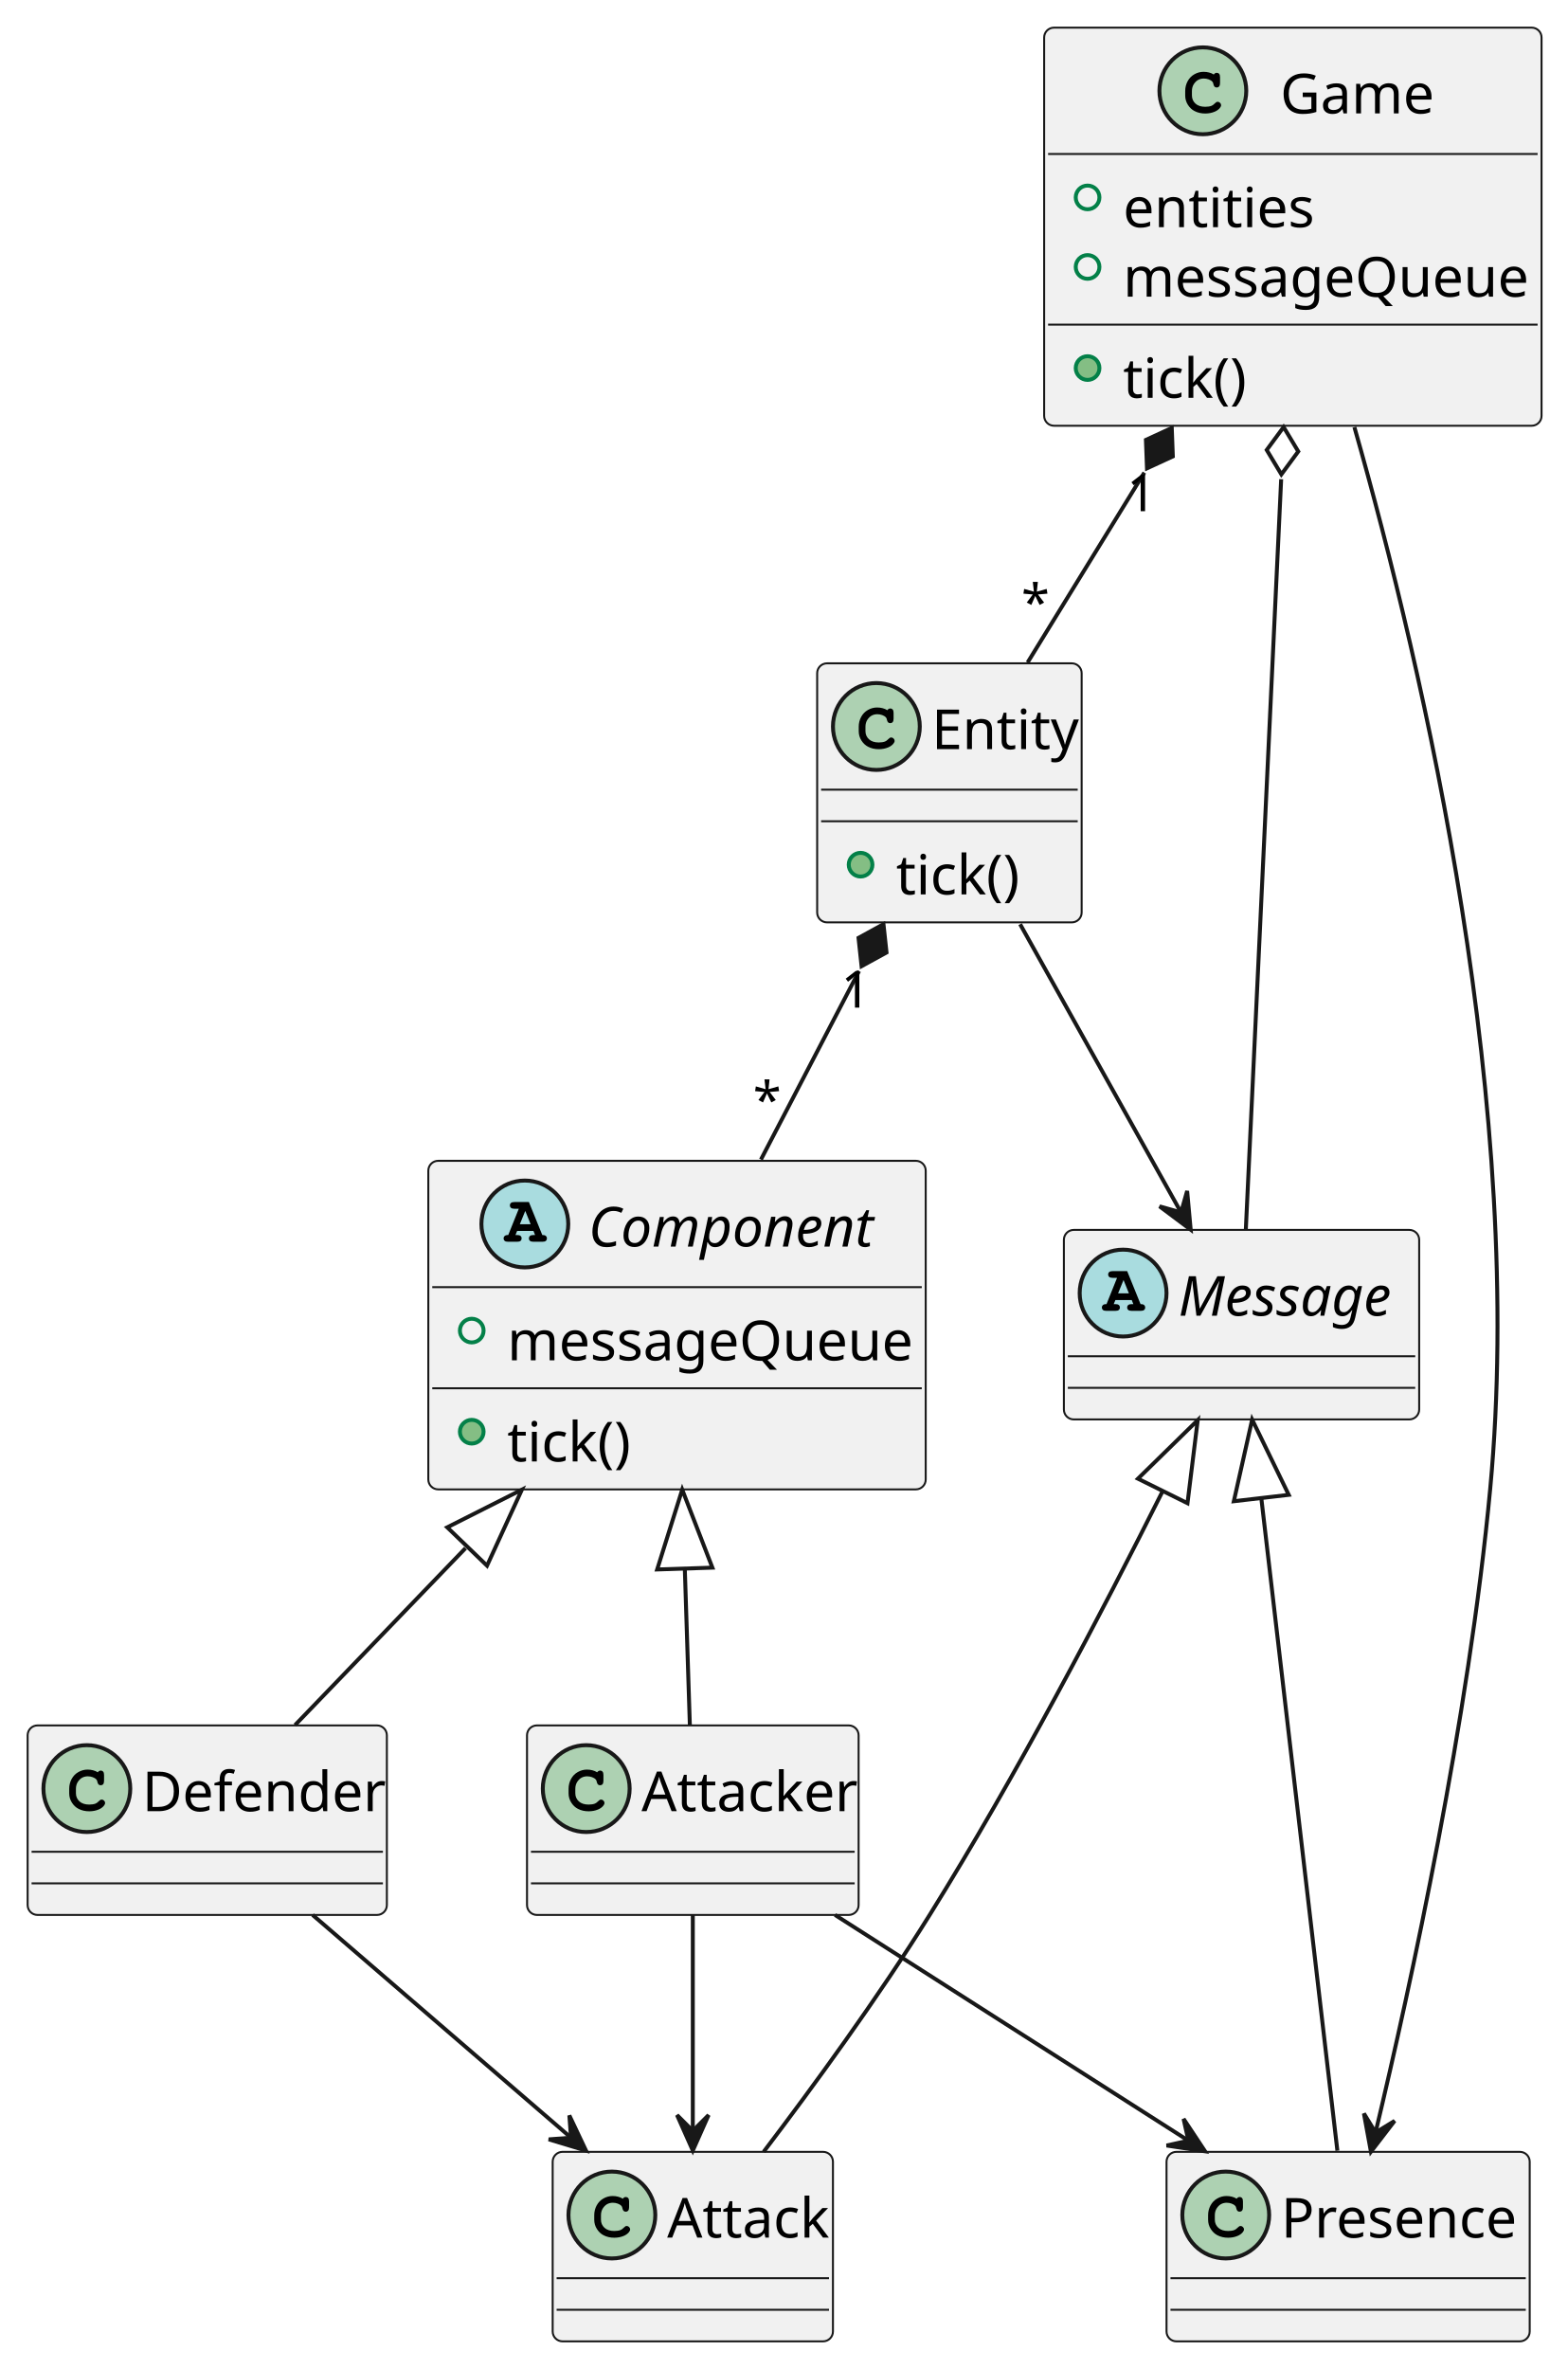
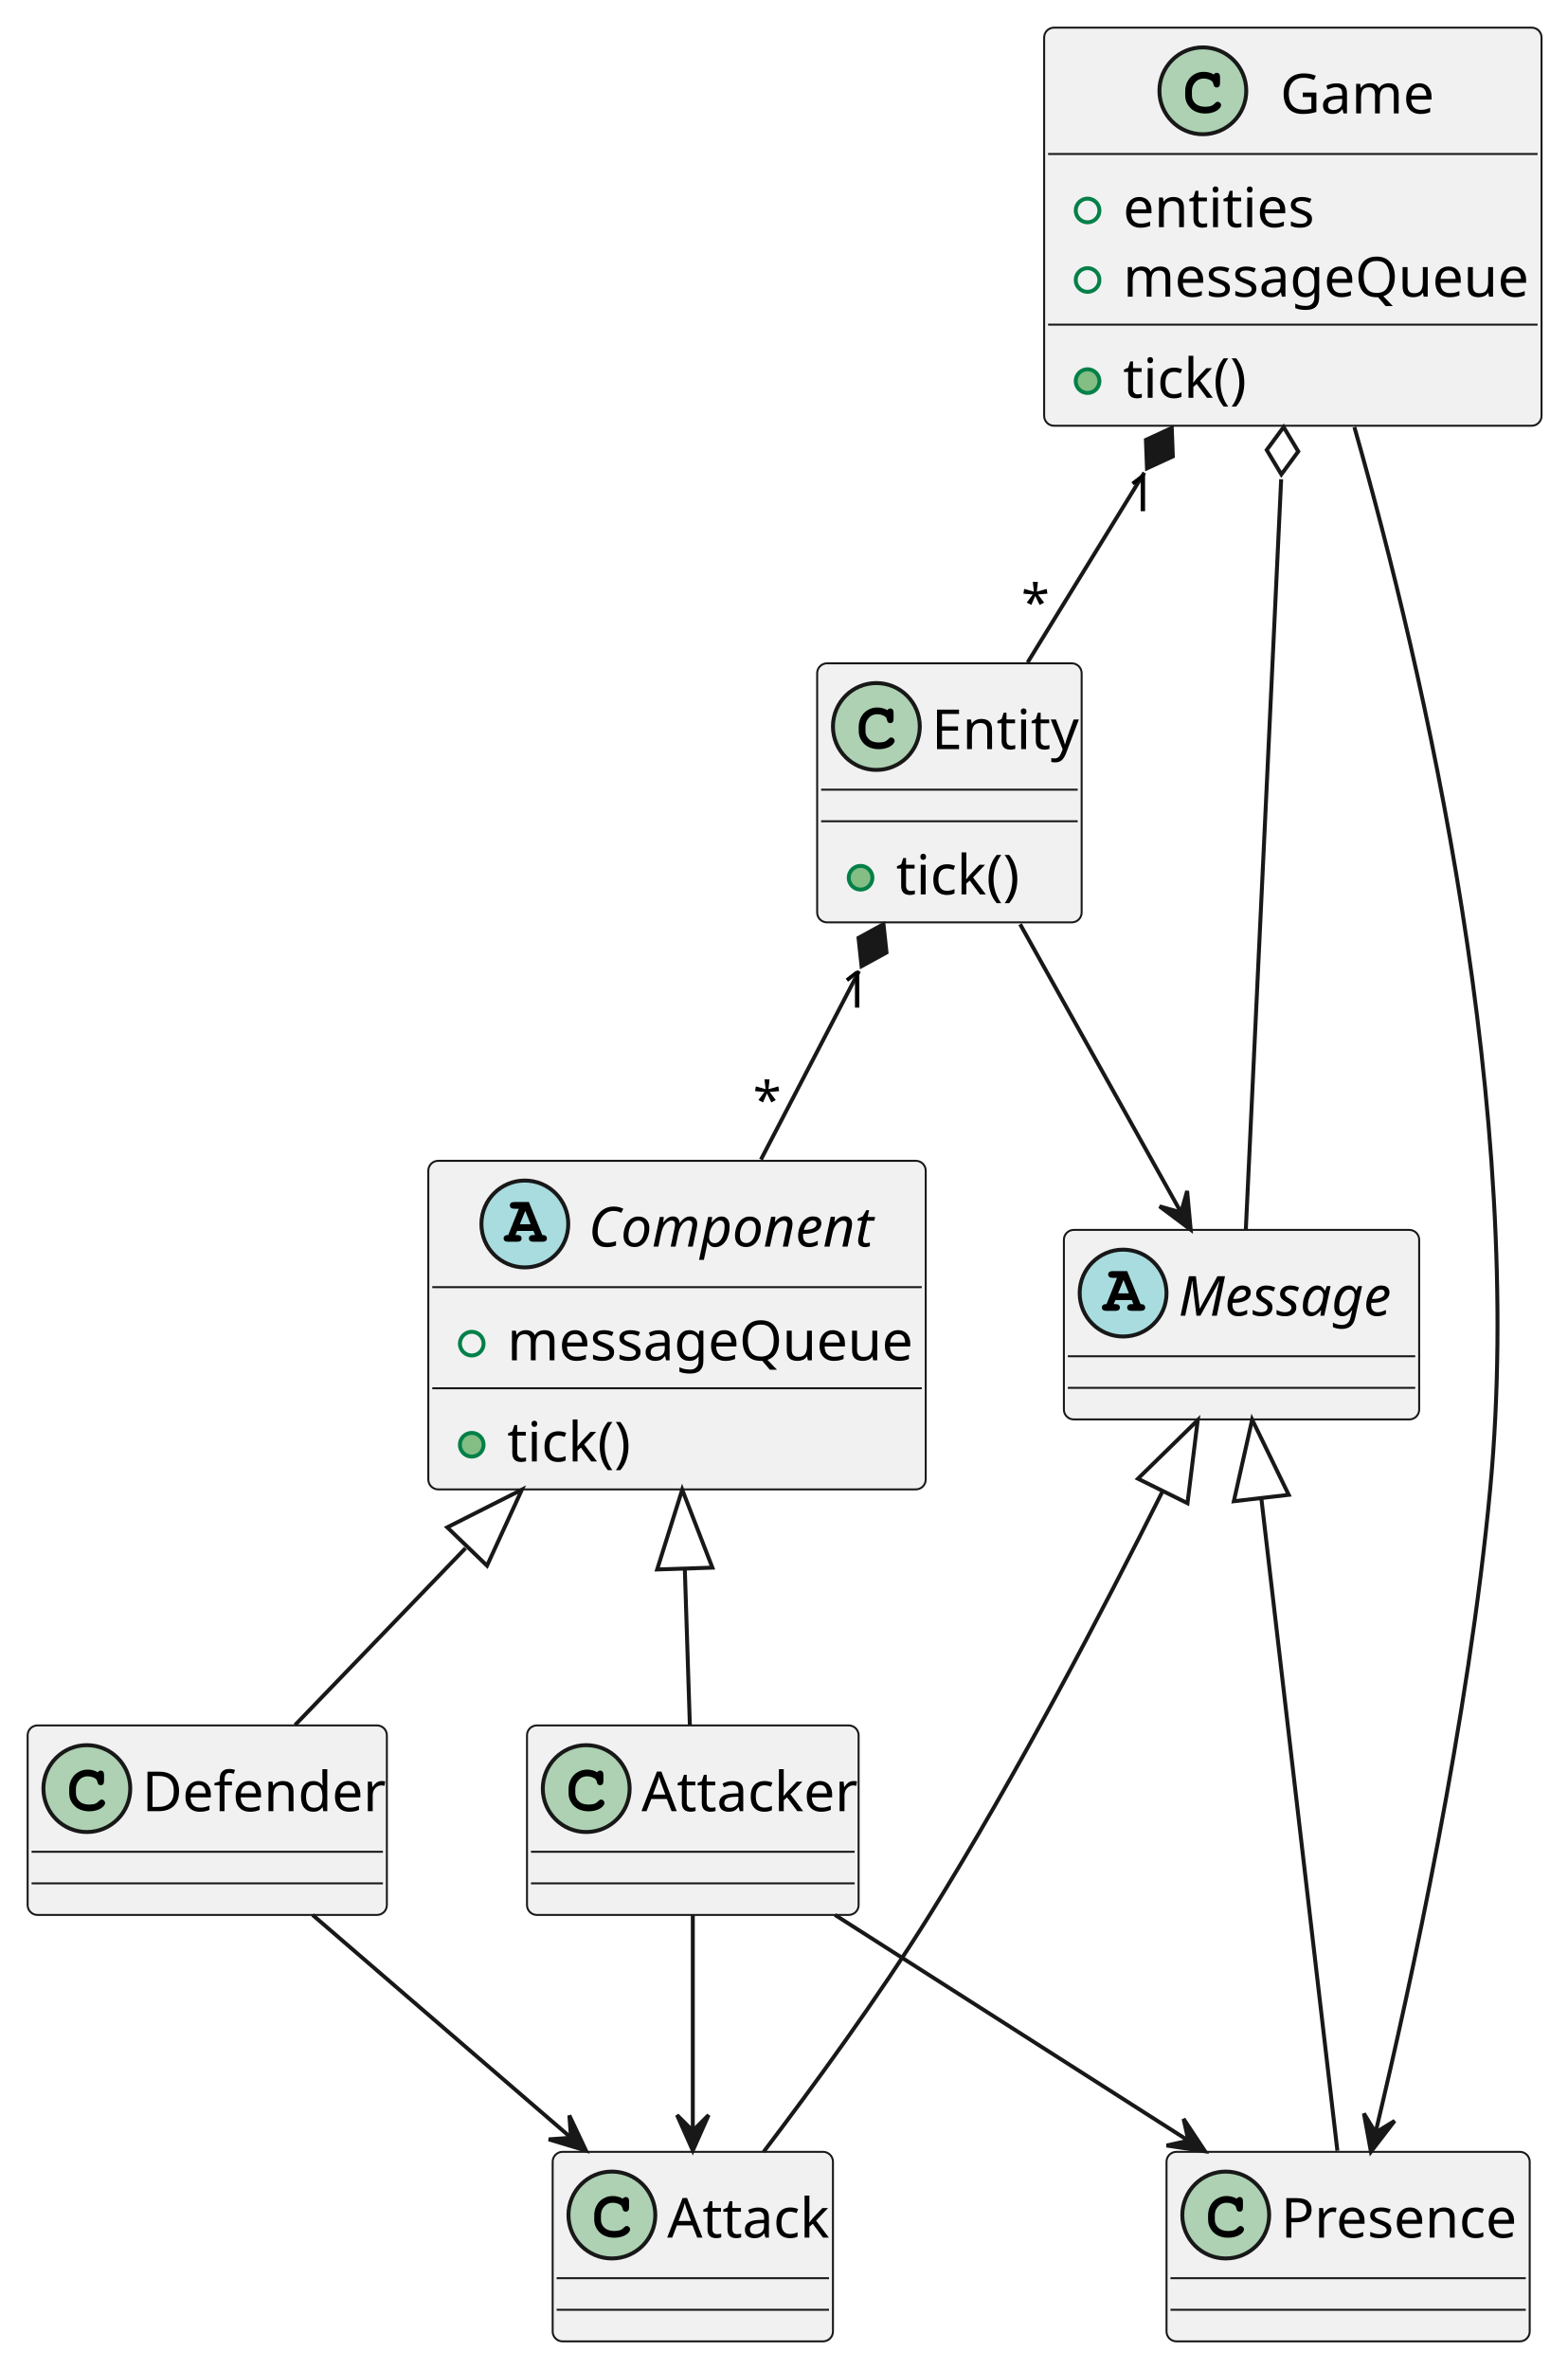
<svg xmlns="http://www.w3.org/2000/svg" contentStyleType="text/css" height="600px" preserveAspectRatio="none" style="width:397px;height:600px;background:#FFFFFF;" version="1.1" viewBox="0 0 397 600" width="397px" zoomAndPan="magnify">
  <defs />
  <g>
    <g id="elem_Entity">
      <rect codeLine="1" fill="#F1F1F1" height="65.609" id="Entity" rx="2.5" ry="2.5" style="stroke:#181818;stroke-width:0.5;" width="67" x="207" y="168" />
      <ellipse cx="222" cy="184" fill="#ADD1B2" rx="11" ry="11" style="stroke:#181818;stroke-width:1.0;" />
      <path d="M224.766,179.875 Q224.922,179.656 225.109,179.547 Q225.297,179.438 225.516,179.438 Q225.891,179.438 226.125,179.703 Q226.359,179.953 226.359,180.562 L226.359,182.016 Q226.359,182.625 226.125,182.891 Q225.891,183.156 225.516,183.156 Q225.172,183.156 224.969,182.953 Q224.766,182.766 224.656,182.25 Q224.609,181.891 224.422,181.703 Q224.094,181.328 223.484,181.109 Q222.875,180.891 222.25,180.891 Q221.484,180.891 220.844,181.219 Q220.219,181.547 219.719,182.297 Q219.234,183.047 219.234,184.078 L219.234,185.172 Q219.234,186.406 220.125,187.234 Q221.016,188.047 222.609,188.047 Q223.547,188.047 224.203,187.797 Q224.594,187.641 225.016,187.203 Q225.281,186.938 225.422,186.859 Q225.578,186.781 225.781,186.781 Q226.109,186.781 226.359,187.047 Q226.625,187.297 226.625,187.641 Q226.625,187.984 226.281,188.391 Q225.781,188.969 224.984,189.297 Q223.906,189.75 222.609,189.75 Q221.094,189.75 219.891,189.125 Q218.906,188.625 218.219,187.562 Q217.531,186.484 217.531,185.203 L217.531,184.047 Q217.531,182.719 218.141,181.578 Q218.766,180.422 219.859,179.812 Q220.953,179.188 222.188,179.188 Q222.922,179.188 223.562,179.359 Q224.219,179.516 224.766,179.875 Z " fill="#000000" />
      <text fill="#000000" font-family="sans-serif" font-size="14" lengthAdjust="spacing" textLength="35" x="236" y="189.728">Entity</text>
      <line style="stroke:#181818;stroke-width:0.5;" x1="208" x2="273" y1="200" y2="200" />
      <line style="stroke:#181818;stroke-width:0.5;" x1="208" x2="273" y1="208" y2="208" />
-       <ellipse cx="218" cy="219" fill="#84BE84" rx="3" ry="3" style="stroke:#038048;stroke-width:1.0;" />
+       <ellipse cx="218" cy="222.305" fill="#84BE84" rx="3" ry="3" style="stroke:#038048;stroke-width:1.0;" />
      <text fill="#000000" font-family="sans-serif" font-size="14" lengthAdjust="spacing" textLength="31" x="227" y="226.533">tick()</text>
    </g>
    <g id="elem_Component">
      <rect codeLine="4" fill="#F1F1F1" height="83.219" id="Component" rx="2.5" ry="2.5" style="stroke:#181818;stroke-width:0.5;" width="126" x="108.5" y="294" />
      <ellipse cx="132.95" cy="310" fill="#A9DCDF" rx="11" ry="11" style="stroke:#181818;stroke-width:1.0;" />
      <path d="M135.137,311.766 L130.997,311.766 L130.575,312.797 L130.997,312.797 Q131.606,312.797 131.872,313.031 Q132.137,313.266 132.137,313.656 Q132.137,314.031 131.872,314.266 Q131.606,314.5 130.997,314.5 L128.7,314.5 Q128.091,314.5 127.841,314.266 Q127.575,314.031 127.575,313.641 Q127.575,313.266 127.856,313.031 Q128.122,312.781 128.747,312.797 L131.419,306.141 L130.309,306.141 Q129.7,306.141 129.434,305.906 Q129.169,305.672 129.169,305.281 Q129.169,304.906 129.434,304.672 Q129.7,304.438 130.309,304.438 L133.981,304.438 L137.372,312.797 Q137.966,312.797 138.153,312.938 Q138.544,313.203 138.544,313.656 Q138.544,314.031 138.278,314.266 Q138.028,314.5 137.419,314.5 L135.122,314.5 Q134.512,314.5 134.247,314.266 Q133.981,314.031 133.981,313.641 Q133.981,313.266 134.247,313.031 Q134.512,312.797 135.122,312.797 L135.544,312.797 L135.137,311.766 Z M134.419,310.062 L133.059,306.688 L131.684,310.062 L134.419,310.062 Z " fill="#000000" />
      <text fill="#000000" font-family="sans-serif" font-size="14" font-style="italic" lengthAdjust="spacing" textLength="73" x="149.05" y="315.728">Component</text>
      <line style="stroke:#181818;stroke-width:0.5;" x1="109.5" x2="233.5" y1="326" y2="326" />
-       <ellipse cx="119.5" cy="337" fill="none" rx="3" ry="3" style="stroke:#038048;stroke-width:1.0;" />
+       <ellipse cx="119.5" cy="340.305" fill="none" rx="3" ry="3" style="stroke:#038048;stroke-width:1.0;" />
      <text fill="#000000" font-family="sans-serif" font-size="14" lengthAdjust="spacing" textLength="100" x="128.5" y="344.533">messageQueue</text>
      <line style="stroke:#181818;stroke-width:0.5;" x1="109.5" x2="233.5" y1="351.609" y2="351.609" />
-       <ellipse cx="119.5" cy="362.609" fill="#84BE84" rx="3" ry="3" style="stroke:#038048;stroke-width:1.0;" />
+       <ellipse cx="119.5" cy="365.914" fill="#84BE84" rx="3" ry="3" style="stroke:#038048;stroke-width:1.0;" />
      <text fill="#000000" font-family="sans-serif" font-size="14" lengthAdjust="spacing" textLength="31" x="128.5" y="370.143">tick()</text>
    </g>
    <g id="elem_Game">
      <rect codeLine="9" fill="#F1F1F1" height="100.828" id="Game" rx="2.5" ry="2.5" style="stroke:#181818;stroke-width:0.5;" width="126" x="264.5" y="7" />
      <ellipse cx="304.7" cy="23" fill="#ADD1B2" rx="11" ry="11" style="stroke:#181818;stroke-width:1.0;" />
      <path d="M307.466,18.875 Q307.622,18.656 307.809,18.547 Q307.997,18.438 308.216,18.438 Q308.591,18.438 308.825,18.703 Q309.059,18.953 309.059,19.562 L309.059,21.016 Q309.059,21.625 308.825,21.891 Q308.591,22.156 308.216,22.156 Q307.872,22.156 307.669,21.953 Q307.466,21.766 307.356,21.25 Q307.309,20.891 307.122,20.703 Q306.794,20.328 306.184,20.109 Q305.575,19.891 304.95,19.891 Q304.184,19.891 303.544,20.219 Q302.919,20.547 302.419,21.297 Q301.934,22.047 301.934,23.078 L301.934,24.172 Q301.934,25.406 302.825,26.234 Q303.716,27.047 305.309,27.047 Q306.247,27.047 306.903,26.797 Q307.294,26.641 307.716,26.203 Q307.981,25.938 308.122,25.859 Q308.278,25.781 308.481,25.781 Q308.809,25.781 309.059,26.047 Q309.325,26.297 309.325,26.641 Q309.325,26.984 308.981,27.391 Q308.481,27.969 307.684,28.297 Q306.606,28.75 305.309,28.75 Q303.794,28.75 302.591,28.125 Q301.606,27.625 300.919,26.562 Q300.231,25.484 300.231,24.203 L300.231,23.047 Q300.231,21.719 300.841,20.578 Q301.466,19.422 302.559,18.812 Q303.653,18.188 304.887,18.188 Q305.622,18.188 306.262,18.359 Q306.919,18.516 307.466,18.875 Z " fill="#000000" />
      <text fill="#000000" font-family="sans-serif" font-size="14" lengthAdjust="spacing" textLength="38" x="324.3" y="28.729">Game</text>
      <line style="stroke:#181818;stroke-width:0.5;" x1="265.5" x2="389.5" y1="39" y2="39" />
-       <ellipse cx="275.5" cy="50" fill="none" rx="3" ry="3" style="stroke:#038048;stroke-width:1.0;" />
+       <ellipse cx="275.5" cy="53.305" fill="none" rx="3" ry="3" style="stroke:#038048;stroke-width:1.0;" />
      <text fill="#000000" font-family="sans-serif" font-size="14" lengthAdjust="spacing" textLength="45" x="284.5" y="57.533">entities</text>
-       <ellipse cx="275.5" cy="67.609" fill="none" rx="3" ry="3" style="stroke:#038048;stroke-width:1.0;" />
+       <ellipse cx="275.5" cy="70.914" fill="none" rx="3" ry="3" style="stroke:#038048;stroke-width:1.0;" />
      <text fill="#000000" font-family="sans-serif" font-size="14" lengthAdjust="spacing" textLength="100" x="284.5" y="75.143">messageQueue</text>
      <line style="stroke:#181818;stroke-width:0.5;" x1="265.5" x2="389.5" y1="82.219" y2="82.219" />
-       <ellipse cx="275.5" cy="93.219" fill="#84BE84" rx="3" ry="3" style="stroke:#038048;stroke-width:1.0;" />
+       <ellipse cx="275.5" cy="96.523" fill="#84BE84" rx="3" ry="3" style="stroke:#038048;stroke-width:1.0;" />
      <text fill="#000000" font-family="sans-serif" font-size="14" lengthAdjust="spacing" textLength="31" x="284.5" y="100.752">tick()</text>
    </g>
    <g id="elem_Attacker">
      <rect fill="#F1F1F1" height="48" id="Attacker" rx="2.5" ry="2.5" style="stroke:#181818;stroke-width:0.5;" width="84" x="133.5" y="437" />
      <ellipse cx="148.5" cy="453" fill="#ADD1B2" rx="11" ry="11" style="stroke:#181818;stroke-width:1.0;" />
      <path d="M151.266,448.875 Q151.422,448.656 151.609,448.547 Q151.797,448.438 152.016,448.438 Q152.391,448.438 152.625,448.703 Q152.859,448.953 152.859,449.562 L152.859,451.016 Q152.859,451.625 152.625,451.891 Q152.391,452.156 152.016,452.156 Q151.672,452.156 151.469,451.953 Q151.266,451.766 151.156,451.25 Q151.109,450.891 150.922,450.703 Q150.594,450.328 149.984,450.109 Q149.375,449.891 148.75,449.891 Q147.984,449.891 147.344,450.219 Q146.719,450.547 146.219,451.297 Q145.734,452.047 145.734,453.078 L145.734,454.172 Q145.734,455.406 146.625,456.234 Q147.516,457.047 149.109,457.047 Q150.047,457.047 150.703,456.797 Q151.094,456.641 151.516,456.203 Q151.781,455.938 151.922,455.859 Q152.078,455.781 152.281,455.781 Q152.609,455.781 152.859,456.047 Q153.125,456.297 153.125,456.641 Q153.125,456.984 152.781,457.391 Q152.281,457.969 151.484,458.297 Q150.406,458.75 149.109,458.75 Q147.594,458.75 146.391,458.125 Q145.406,457.625 144.719,456.562 Q144.031,455.484 144.031,454.203 L144.031,453.047 Q144.031,451.719 144.641,450.578 Q145.266,449.422 146.359,448.812 Q147.453,448.188 148.688,448.188 Q149.422,448.188 150.062,448.359 Q150.719,448.516 151.266,448.875 Z " fill="#000000" />
      <text fill="#000000" font-family="sans-serif" font-size="14" lengthAdjust="spacing" textLength="52" x="162.5" y="458.728">Attacker</text>
      <line style="stroke:#181818;stroke-width:0.5;" x1="134.5" x2="216.5" y1="469" y2="469" />
      <line style="stroke:#181818;stroke-width:0.5;" x1="134.5" x2="216.5" y1="477" y2="477" />
    </g>
    <g id="elem_Defender">
      <rect fill="#F1F1F1" height="48" id="Defender" rx="2.5" ry="2.5" style="stroke:#181818;stroke-width:0.5;" width="91" x="7" y="437" />
      <ellipse cx="22" cy="453" fill="#ADD1B2" rx="11" ry="11" style="stroke:#181818;stroke-width:1.0;" />
      <path d="M24.766,448.875 Q24.922,448.656 25.109,448.547 Q25.297,448.438 25.516,448.438 Q25.891,448.438 26.125,448.703 Q26.359,448.953 26.359,449.562 L26.359,451.016 Q26.359,451.625 26.125,451.891 Q25.891,452.156 25.516,452.156 Q25.172,452.156 24.969,451.953 Q24.766,451.766 24.656,451.25 Q24.609,450.891 24.422,450.703 Q24.094,450.328 23.484,450.109 Q22.875,449.891 22.25,449.891 Q21.484,449.891 20.844,450.219 Q20.219,450.547 19.719,451.297 Q19.234,452.047 19.234,453.078 L19.234,454.172 Q19.234,455.406 20.125,456.234 Q21.016,457.047 22.609,457.047 Q23.547,457.047 24.203,456.797 Q24.594,456.641 25.016,456.203 Q25.281,455.938 25.422,455.859 Q25.578,455.781 25.781,455.781 Q26.109,455.781 26.359,456.047 Q26.625,456.297 26.625,456.641 Q26.625,456.984 26.281,457.391 Q25.781,457.969 24.984,458.297 Q23.906,458.75 22.609,458.75 Q21.094,458.75 19.891,458.125 Q18.906,457.625 18.219,456.562 Q17.531,455.484 17.531,454.203 L17.531,453.047 Q17.531,451.719 18.141,450.578 Q18.766,449.422 19.859,448.812 Q20.953,448.188 22.188,448.188 Q22.922,448.188 23.562,448.359 Q24.219,448.516 24.766,448.875 Z " fill="#000000" />
      <text fill="#000000" font-family="sans-serif" font-size="14" lengthAdjust="spacing" textLength="59" x="36" y="458.728">Defender</text>
      <line style="stroke:#181818;stroke-width:0.5;" x1="8" x2="97" y1="469" y2="469" />
      <line style="stroke:#181818;stroke-width:0.5;" x1="8" x2="97" y1="477" y2="477" />
    </g>
    <g id="elem_Message">
      <rect codeLine="20" fill="#F1F1F1" height="48" id="Message" rx="2.5" ry="2.5" style="stroke:#181818;stroke-width:0.5;" width="90" x="269.5" y="311.5" />
      <ellipse cx="284.5" cy="327.5" fill="#A9DCDF" rx="11" ry="11" style="stroke:#181818;stroke-width:1.0;" />
      <path d="M286.688,329.266 L282.547,329.266 L282.125,330.297 L282.547,330.297 Q283.156,330.297 283.422,330.531 Q283.688,330.766 283.688,331.156 Q283.688,331.531 283.422,331.766 Q283.156,332 282.547,332 L280.25,332 Q279.641,332 279.391,331.766 Q279.125,331.531 279.125,331.141 Q279.125,330.766 279.406,330.531 Q279.672,330.281 280.297,330.297 L282.969,323.641 L281.859,323.641 Q281.25,323.641 280.984,323.406 Q280.719,323.172 280.719,322.781 Q280.719,322.406 280.984,322.172 Q281.25,321.938 281.859,321.938 L285.531,321.938 L288.922,330.297 Q289.516,330.297 289.703,330.438 Q290.094,330.703 290.094,331.156 Q290.094,331.531 289.828,331.766 Q289.578,332 288.969,332 L286.672,332 Q286.062,332 285.797,331.766 Q285.531,331.531 285.531,331.141 Q285.531,330.766 285.797,330.531 Q286.062,330.297 286.672,330.297 L287.094,330.297 L286.688,329.266 Z M285.969,327.562 L284.609,324.188 L283.234,327.562 L285.969,327.562 Z " fill="#000000" />
      <text fill="#000000" font-family="sans-serif" font-size="14" font-style="italic" lengthAdjust="spacing" textLength="58" x="298.5" y="333.228">Message</text>
      <line style="stroke:#181818;stroke-width:0.5;" x1="270.5" x2="358.5" y1="343.5" y2="343.5" />
      <line style="stroke:#181818;stroke-width:0.5;" x1="270.5" x2="358.5" y1="351.5" y2="351.5" />
    </g>
    <g id="elem_Attack">
      <rect fill="#F1F1F1" height="48" id="Attack" rx="2.5" ry="2.5" style="stroke:#181818;stroke-width:0.5;" width="71" x="140" y="545" />
      <ellipse cx="155" cy="561" fill="#ADD1B2" rx="11" ry="11" style="stroke:#181818;stroke-width:1.0;" />
      <path d="M157.766,556.875 Q157.922,556.656 158.109,556.547 Q158.297,556.438 158.516,556.438 Q158.891,556.438 159.125,556.703 Q159.359,556.953 159.359,557.562 L159.359,559.016 Q159.359,559.625 159.125,559.891 Q158.891,560.156 158.516,560.156 Q158.172,560.156 157.969,559.953 Q157.766,559.766 157.656,559.25 Q157.609,558.891 157.422,558.703 Q157.094,558.328 156.484,558.109 Q155.875,557.891 155.25,557.891 Q154.484,557.891 153.844,558.219 Q153.219,558.547 152.719,559.297 Q152.234,560.047 152.234,561.078 L152.234,562.172 Q152.234,563.406 153.125,564.234 Q154.016,565.047 155.609,565.047 Q156.547,565.047 157.203,564.797 Q157.594,564.641 158.016,564.203 Q158.281,563.938 158.422,563.859 Q158.578,563.781 158.781,563.781 Q159.109,563.781 159.359,564.047 Q159.625,564.297 159.625,564.641 Q159.625,564.984 159.281,565.391 Q158.781,565.969 157.984,566.297 Q156.906,566.75 155.609,566.75 Q154.094,566.75 152.891,566.125 Q151.906,565.625 151.219,564.562 Q150.531,563.484 150.531,562.203 L150.531,561.047 Q150.531,559.719 151.141,558.578 Q151.766,557.422 152.859,556.812 Q153.953,556.188 155.188,556.188 Q155.922,556.188 156.562,556.359 Q157.219,556.516 157.766,556.875 Z " fill="#000000" />
      <text fill="#000000" font-family="sans-serif" font-size="14" lengthAdjust="spacing" textLength="39" x="169" y="566.729">Attack</text>
      <line style="stroke:#181818;stroke-width:0.5;" x1="141" x2="210" y1="577" y2="577" />
      <line style="stroke:#181818;stroke-width:0.5;" x1="141" x2="210" y1="585" y2="585" />
    </g>
    <g id="elem_Presence">
      <rect fill="#F1F1F1" height="48" id="Presence" rx="2.5" ry="2.5" style="stroke:#181818;stroke-width:0.5;" width="92" x="295.5" y="545" />
      <ellipse cx="310.5" cy="561" fill="#ADD1B2" rx="11" ry="11" style="stroke:#181818;stroke-width:1.0;" />
      <path d="M313.266,556.875 Q313.422,556.656 313.609,556.547 Q313.797,556.438 314.016,556.438 Q314.391,556.438 314.625,556.703 Q314.859,556.953 314.859,557.562 L314.859,559.016 Q314.859,559.625 314.625,559.891 Q314.391,560.156 314.016,560.156 Q313.672,560.156 313.469,559.953 Q313.266,559.766 313.156,559.25 Q313.109,558.891 312.922,558.703 Q312.594,558.328 311.984,558.109 Q311.375,557.891 310.75,557.891 Q309.984,557.891 309.344,558.219 Q308.719,558.547 308.219,559.297 Q307.734,560.047 307.734,561.078 L307.734,562.172 Q307.734,563.406 308.625,564.234 Q309.516,565.047 311.109,565.047 Q312.047,565.047 312.703,564.797 Q313.094,564.641 313.516,564.203 Q313.781,563.938 313.922,563.859 Q314.078,563.781 314.281,563.781 Q314.609,563.781 314.859,564.047 Q315.125,564.297 315.125,564.641 Q315.125,564.984 314.781,565.391 Q314.281,565.969 313.484,566.297 Q312.406,566.75 311.109,566.75 Q309.594,566.75 308.391,566.125 Q307.406,565.625 306.719,564.562 Q306.031,563.484 306.031,562.203 L306.031,561.047 Q306.031,559.719 306.641,558.578 Q307.266,557.422 308.359,556.812 Q309.453,556.188 310.688,556.188 Q311.422,556.188 312.062,556.359 Q312.719,556.516 313.266,556.875 Z " fill="#000000" />
      <text fill="#000000" font-family="sans-serif" font-size="14" lengthAdjust="spacing" textLength="60" x="324.5" y="566.729">Presence</text>
      <line style="stroke:#181818;stroke-width:0.5;" x1="296.5" x2="386.5" y1="577" y2="577" />
      <line style="stroke:#181818;stroke-width:0.5;" x1="296.5" x2="386.5" y1="585" y2="585" />
    </g>
    <g id="link_Component_Attacker">
      <path codeLine="14" d="M173.48,397.5 C173.93,411.56 174.39,425.67 174.75,436.91 " fill="none" id="Component-backto-Attacker" style="stroke:#181818;stroke-width:1.0;" />
      <polygon fill="none" points="166.47,397.5,172.82,377.28,180.46,397.04,166.47,397.5" style="stroke:#181818;stroke-width:1.0;" />
    </g>
    <g id="link_Component_Defender">
      <path codeLine="15" d="M117.91,392.11 C102.7,407.9 86.97,424.23 74.74,436.91 " fill="none" id="Component-backto-Defender" style="stroke:#181818;stroke-width:1.0;" />
      <polygon fill="none" points="113.29,386.83,132.21,377.28,123.37,396.54,113.29,386.83" style="stroke:#181818;stroke-width:1.0;" />
    </g>
    <g id="link_Game_Message">
      <path codeLine="16" d="M324.54,121.37 C321.69,181.82 317.54,269.93 315.59,311.35 " fill="none" id="Game-backto-Message" style="stroke:#181818;stroke-width:1.0;" />
      <polygon fill="none" points="325.16,108.16,320.881,113.964,324.593,120.147,328.872,114.342,325.16,108.16" style="stroke:#181818;stroke-width:1.0;" />
    </g>
    <g id="link_Entity_Message">
      <path codeLine="17" d="M258.41,234.07 C270.87,256.38 287.31,285.81 299.16,307.04 " fill="none" id="Entity-to-Message" style="stroke:#181818;stroke-width:1.0;" />
      <polygon fill="#181818" points="301.62,311.44,300.721,301.632,299.181,307.075,293.738,305.535,301.62,311.44" style="stroke:#181818;stroke-width:1.0;" />
    </g>
    <g id="link_Entity_Component">
      <path codeLine="18" d="M217.61,245.95 C209.59,261.35 200.63,278.56 192.76,293.68 " fill="none" id="Entity-backto-Component" style="stroke:#181818;stroke-width:1.0;" />
      <polygon fill="#181818" points="223.8,234.07,217.478,237.54,218.25,244.709,224.571,241.24,223.8,234.07" style="stroke:#181818;stroke-width:1.0;" />
      <text fill="#000000" font-family="sans-serif" font-size="13" lengthAdjust="spacing" textLength="7" x="213.076" y="255.206">1</text>
      <text fill="#000000" font-family="sans-serif" font-size="13" lengthAdjust="spacing" textLength="5" x="190.75" y="283.246">*</text>
    </g>
    <g id="link_Game_Entity">
      <path codeLine="19" d="M289.88,119.69 C279.7,136.25 269.08,153.52 260.31,167.79 " fill="none" id="Game-backto-Entity" style="stroke:#181818;stroke-width:1.0;" />
      <polygon fill="#181818" points="296.83,108.39,290.281,111.409,290.55,118.615,297.098,115.596,296.83,108.39" style="stroke:#181818;stroke-width:1.0;" />
      <text fill="#000000" font-family="sans-serif" font-size="13" lengthAdjust="spacing" textLength="7" x="285.452" y="129.464">1</text>
      <text fill="#000000" font-family="sans-serif" font-size="13" lengthAdjust="spacing" textLength="5" x="258.718" y="157.245">*</text>
    </g>
    <g id="link_Message_Attack">
      <path codeLine="22" d="M294.48,377.74 C279.32,408.02 257.42,449.83 235.5,485 C222.43,505.97 205.86,528.64 193.45,544.98 " fill="none" id="Message-backto-Attack" style="stroke:#181818;stroke-width:1.0;" />
      <polygon fill="none" points="288.26,374.51,303.4,359.69,300.81,380.72,288.26,374.51" style="stroke:#181818;stroke-width:1.0;" />
    </g>
    <g id="link_Message_Presence">
      <path codeLine="23" d="M319.54,379.7 C325.23,428.5 334.29,506.15 338.78,544.71 " fill="none" id="Message-backto-Presence" style="stroke:#181818;stroke-width:1.0;" />
      <polygon fill="none" points="312.55,380.22,317.19,359.54,326.46,378.6,312.55,380.22" style="stroke:#181818;stroke-width:1.0;" />
    </g>
    <g id="link_Game_Presence">
      <path codeLine="25" d="M343.09,108.18 C360.88,170.64 386.44,281.28 377.5,377 C372.04,435.44 357.38,502.65 348.54,539.72 " fill="none" id="Game-to-Presence" style="stroke:#181818;stroke-width:1.0;" />
      <polygon fill="#181818" points="347.28,544.97,353.279,537.159,348.452,540.109,345.502,535.283,347.28,544.97" style="stroke:#181818;stroke-width:1.0;" />
    </g>
    <g id="link_Attacker_Presence">
      <path codeLine="26" d="M211.52,485 C237.86,501.82 273.61,524.65 300.95,542.11 " fill="none" id="Attacker-to-Presence" style="stroke:#181818;stroke-width:1.0;" />
      <polygon fill="#181818" points="305.26,544.86,299.82,536.65,301.043,542.173,295.521,543.396,305.26,544.86" style="stroke:#181818;stroke-width:1.0;" />
    </g>
    <g id="link_Attacker_Attack">
      <path codeLine="27" d="M175.5,485 C175.5,501 175.5,522.45 175.5,539.53 " fill="none" id="Attacker-to-Attack" style="stroke:#181818;stroke-width:1.0;" />
      <polygon fill="#181818" points="175.5,544.68,179.5,535.68,175.5,539.68,171.5,535.68,175.5,544.68" style="stroke:#181818;stroke-width:1.0;" />
    </g>
    <g id="link_Defender_Attack">
      <path codeLine="28" d="M79.19,485 C98.4,501.55 124.36,523.93 144.49,541.28 " fill="none" id="Defender-to-Attack" style="stroke:#181818;stroke-width:1.0;" />
      <polygon fill="#181818" points="148.44,544.68,144.226,535.778,144.65,541.419,139.009,541.842,148.44,544.68" style="stroke:#181818;stroke-width:1.0;" />
    </g>
  </g>
</svg>
